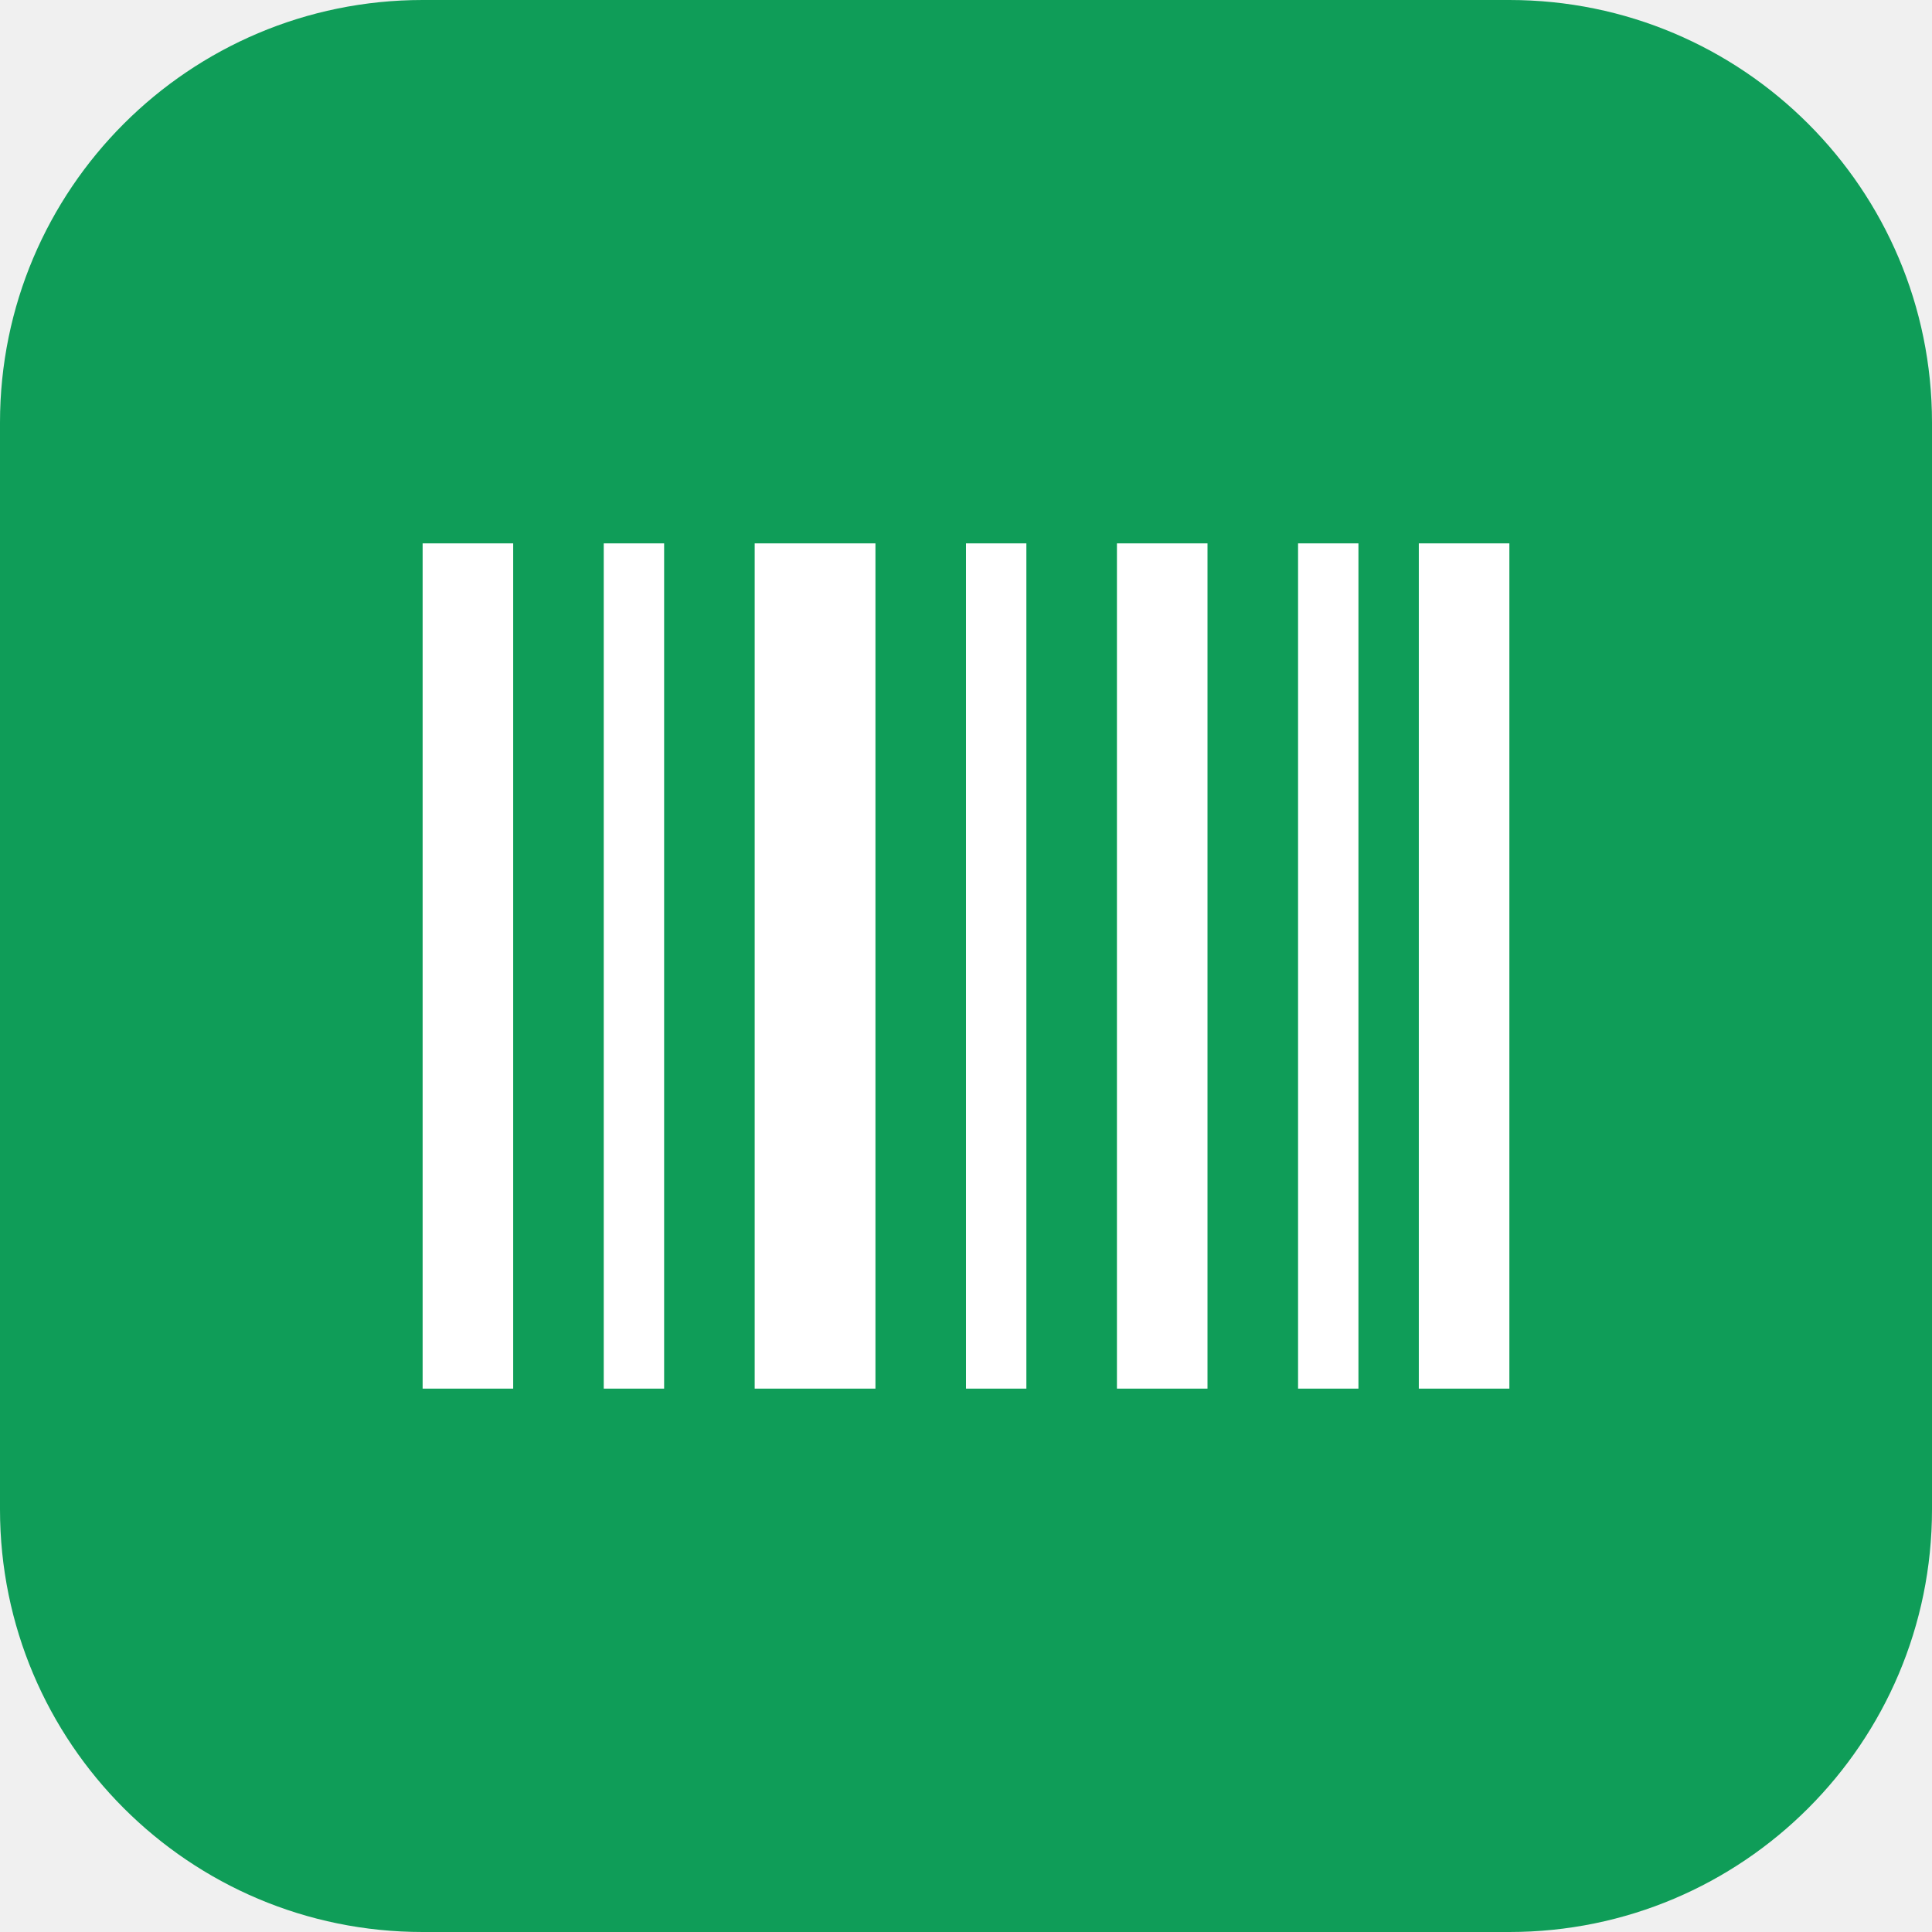
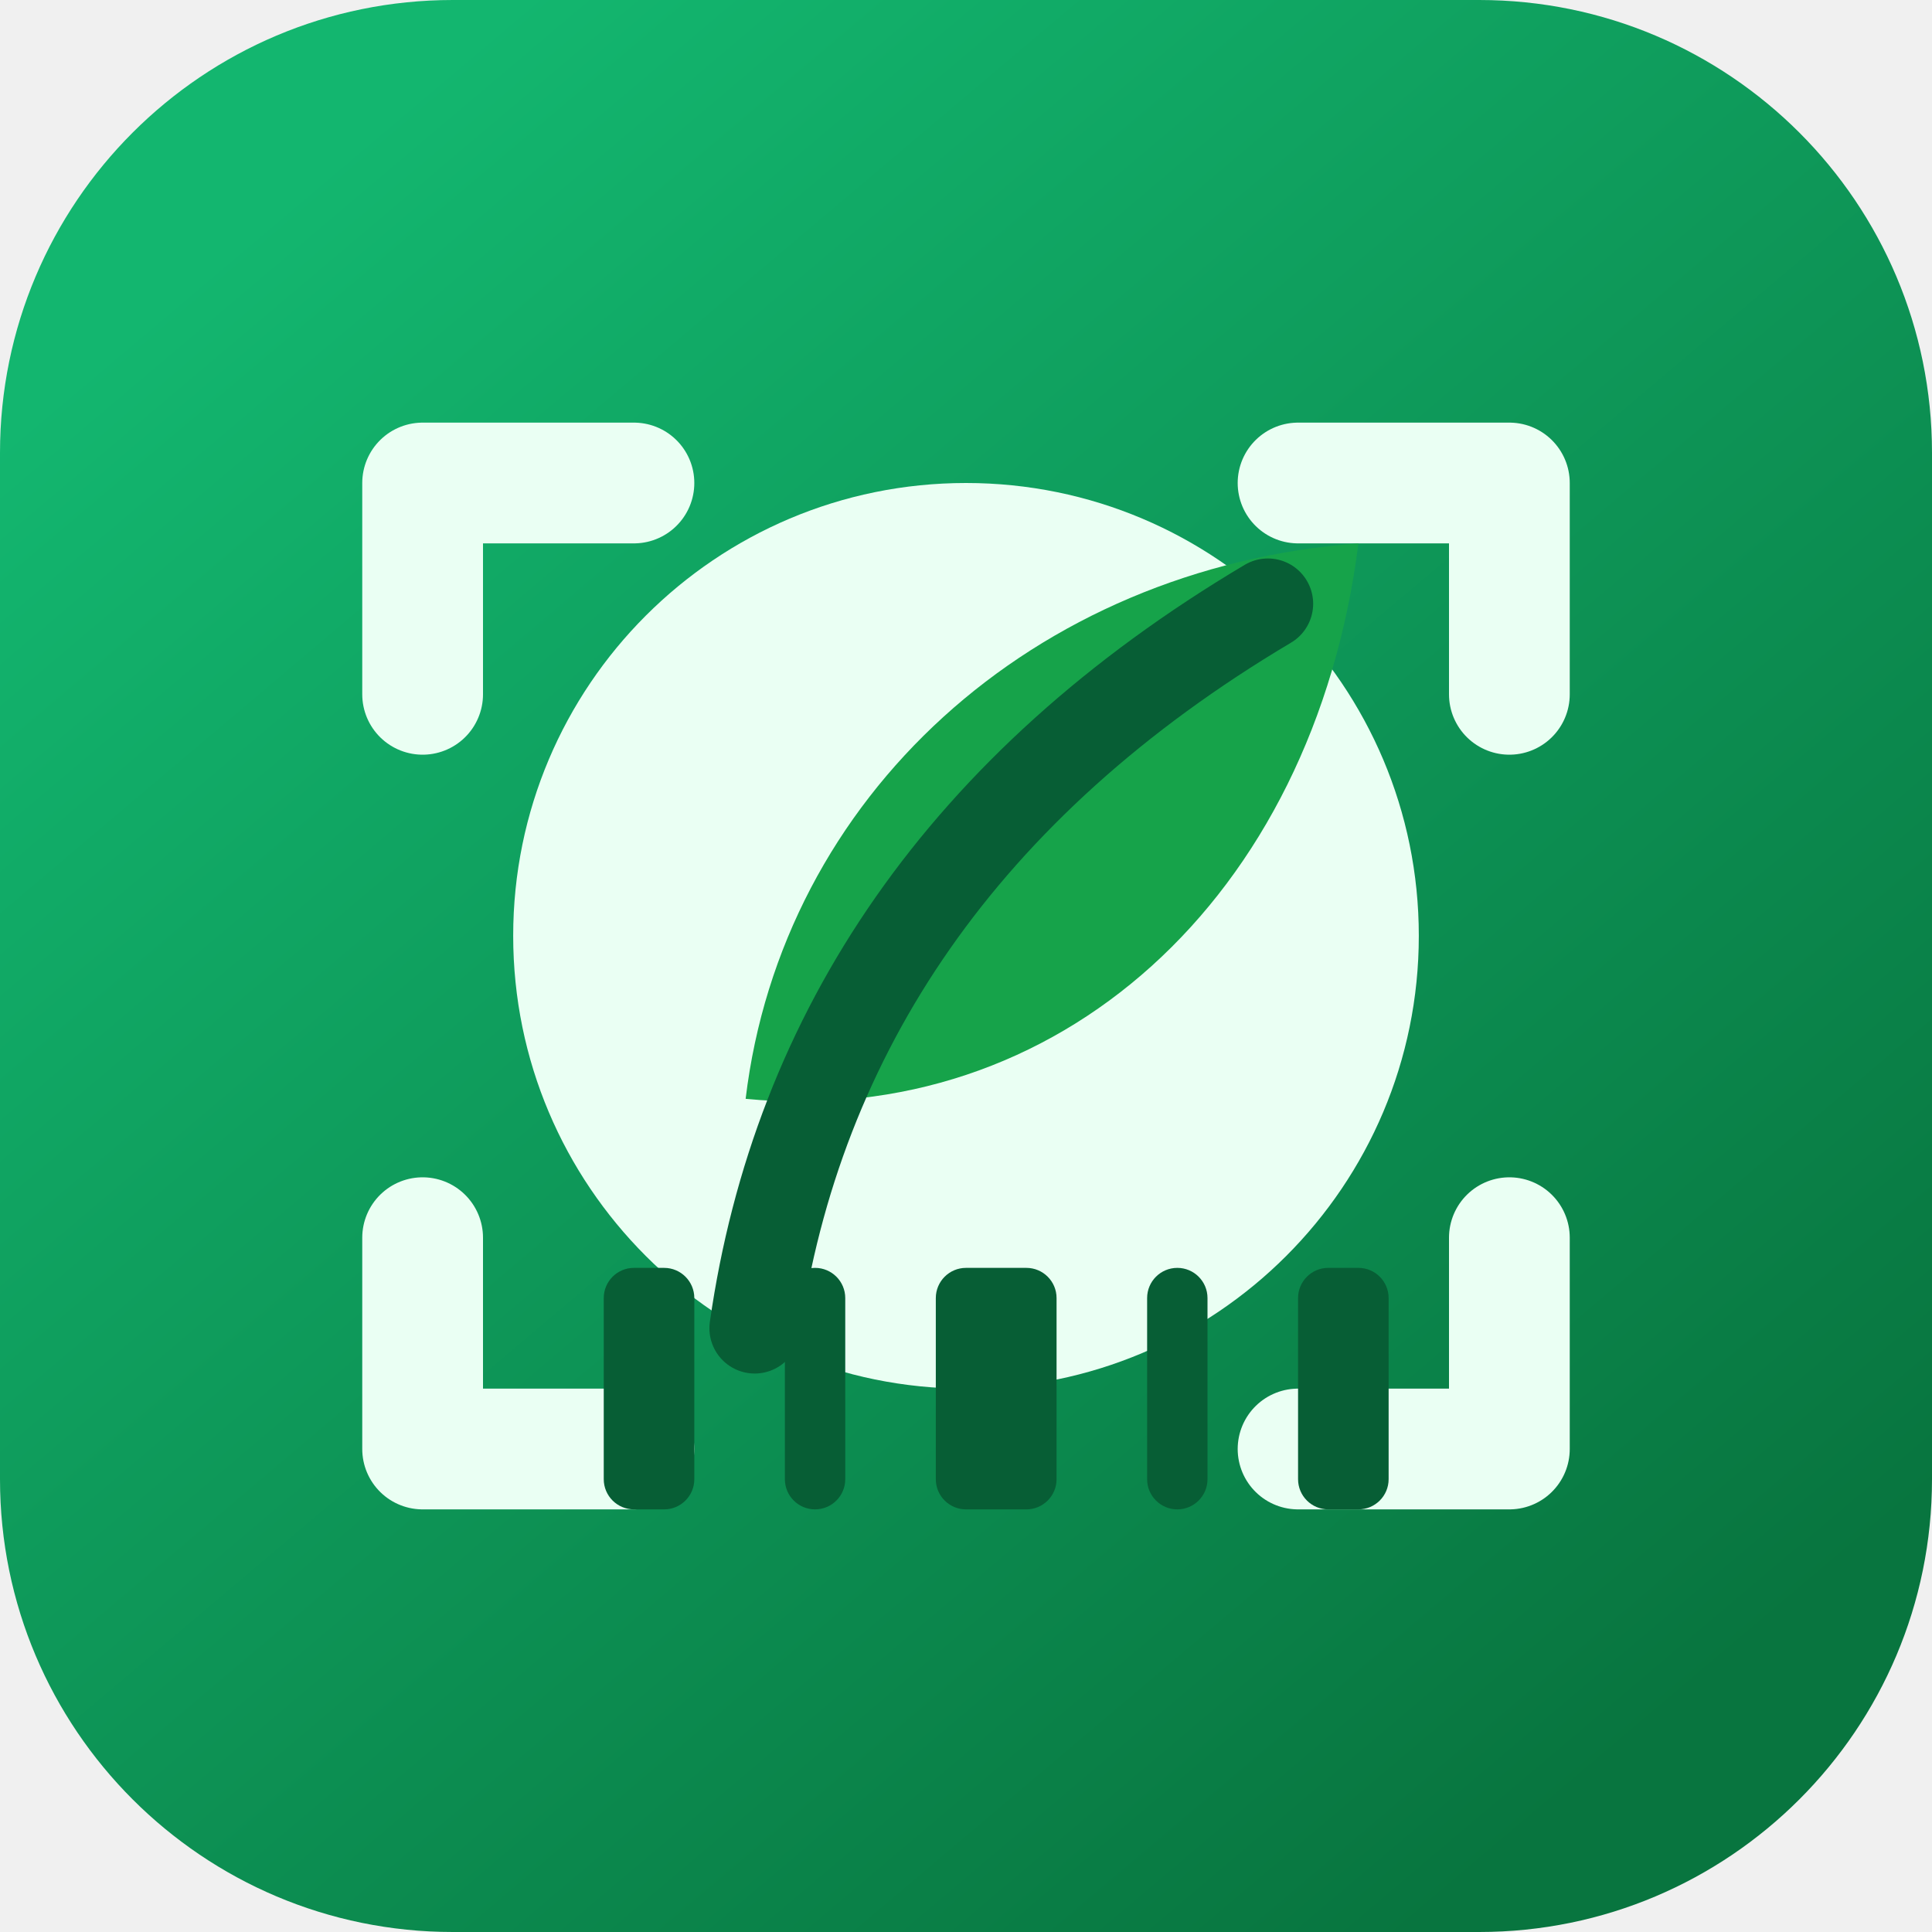
<svg xmlns="http://www.w3.org/2000/svg" viewBox="0 0 64 64">
-   <rect width="64" height="64" rx="14" fill="#0f9d58" />
-   <g fill="#fff">
-     <rect x="14" y="18" width="3" height="28" />
-     <rect x="20" y="18" width="2" height="28" />
-     <rect x="25" y="18" width="4" height="28" />
-     <rect x="32" y="18" width="2" height="28" />
-     <rect x="37" y="18" width="3" height="28" />
-     <rect x="43" y="18" width="2" height="28" />
-     <rect x="47" y="18" width="3" height="28" />
+   <defs>
+     <linearGradient id="bg" x1="10" y1="6" x2="54" y2="58" gradientUnits="userSpaceOnUse">
+       <stop stop-color="#13b66f" />
+       <stop offset="1" stop-color="#08753f" />
+     </linearGradient>
+   </defs>
+   <rect width="64" height="64" rx="15" fill="url(#bg)" />
+   <path d="M14 23v-7h7M43 16h7v7M50 41v7h-7M21 48h-7v-7" fill="none" stroke="#eafff3" stroke-width="4" stroke-linecap="round" stroke-linejoin="round" />
+   <circle cx="32" cy="31" r="15" fill="#eafff3" />
+   <path d="M45 18c-10.8.8-19.1 8.4-20.3 18.4C35 37.4 43.5 29.8 45 18Z" fill="#16a34a" />
+   <path d="M25 44c1.4-9.8 6.9-18 17-24" fill="none" stroke="#075e35" stroke-width="3" stroke-linecap="round" />
+   <g fill="#075e35">
+     <rect x="20" y="42" width="3" height="8" rx="1" />
+     <rect x="26" y="42" width="2" height="8" rx="1" />
+     <rect x="31" y="42" width="4" height="8" rx="1" />
+     <rect x="38" y="42" width="2" height="8" rx="1" />
+     <rect x="43" y="42" width="3" height="8" rx="1" />
  </g>
</svg>
